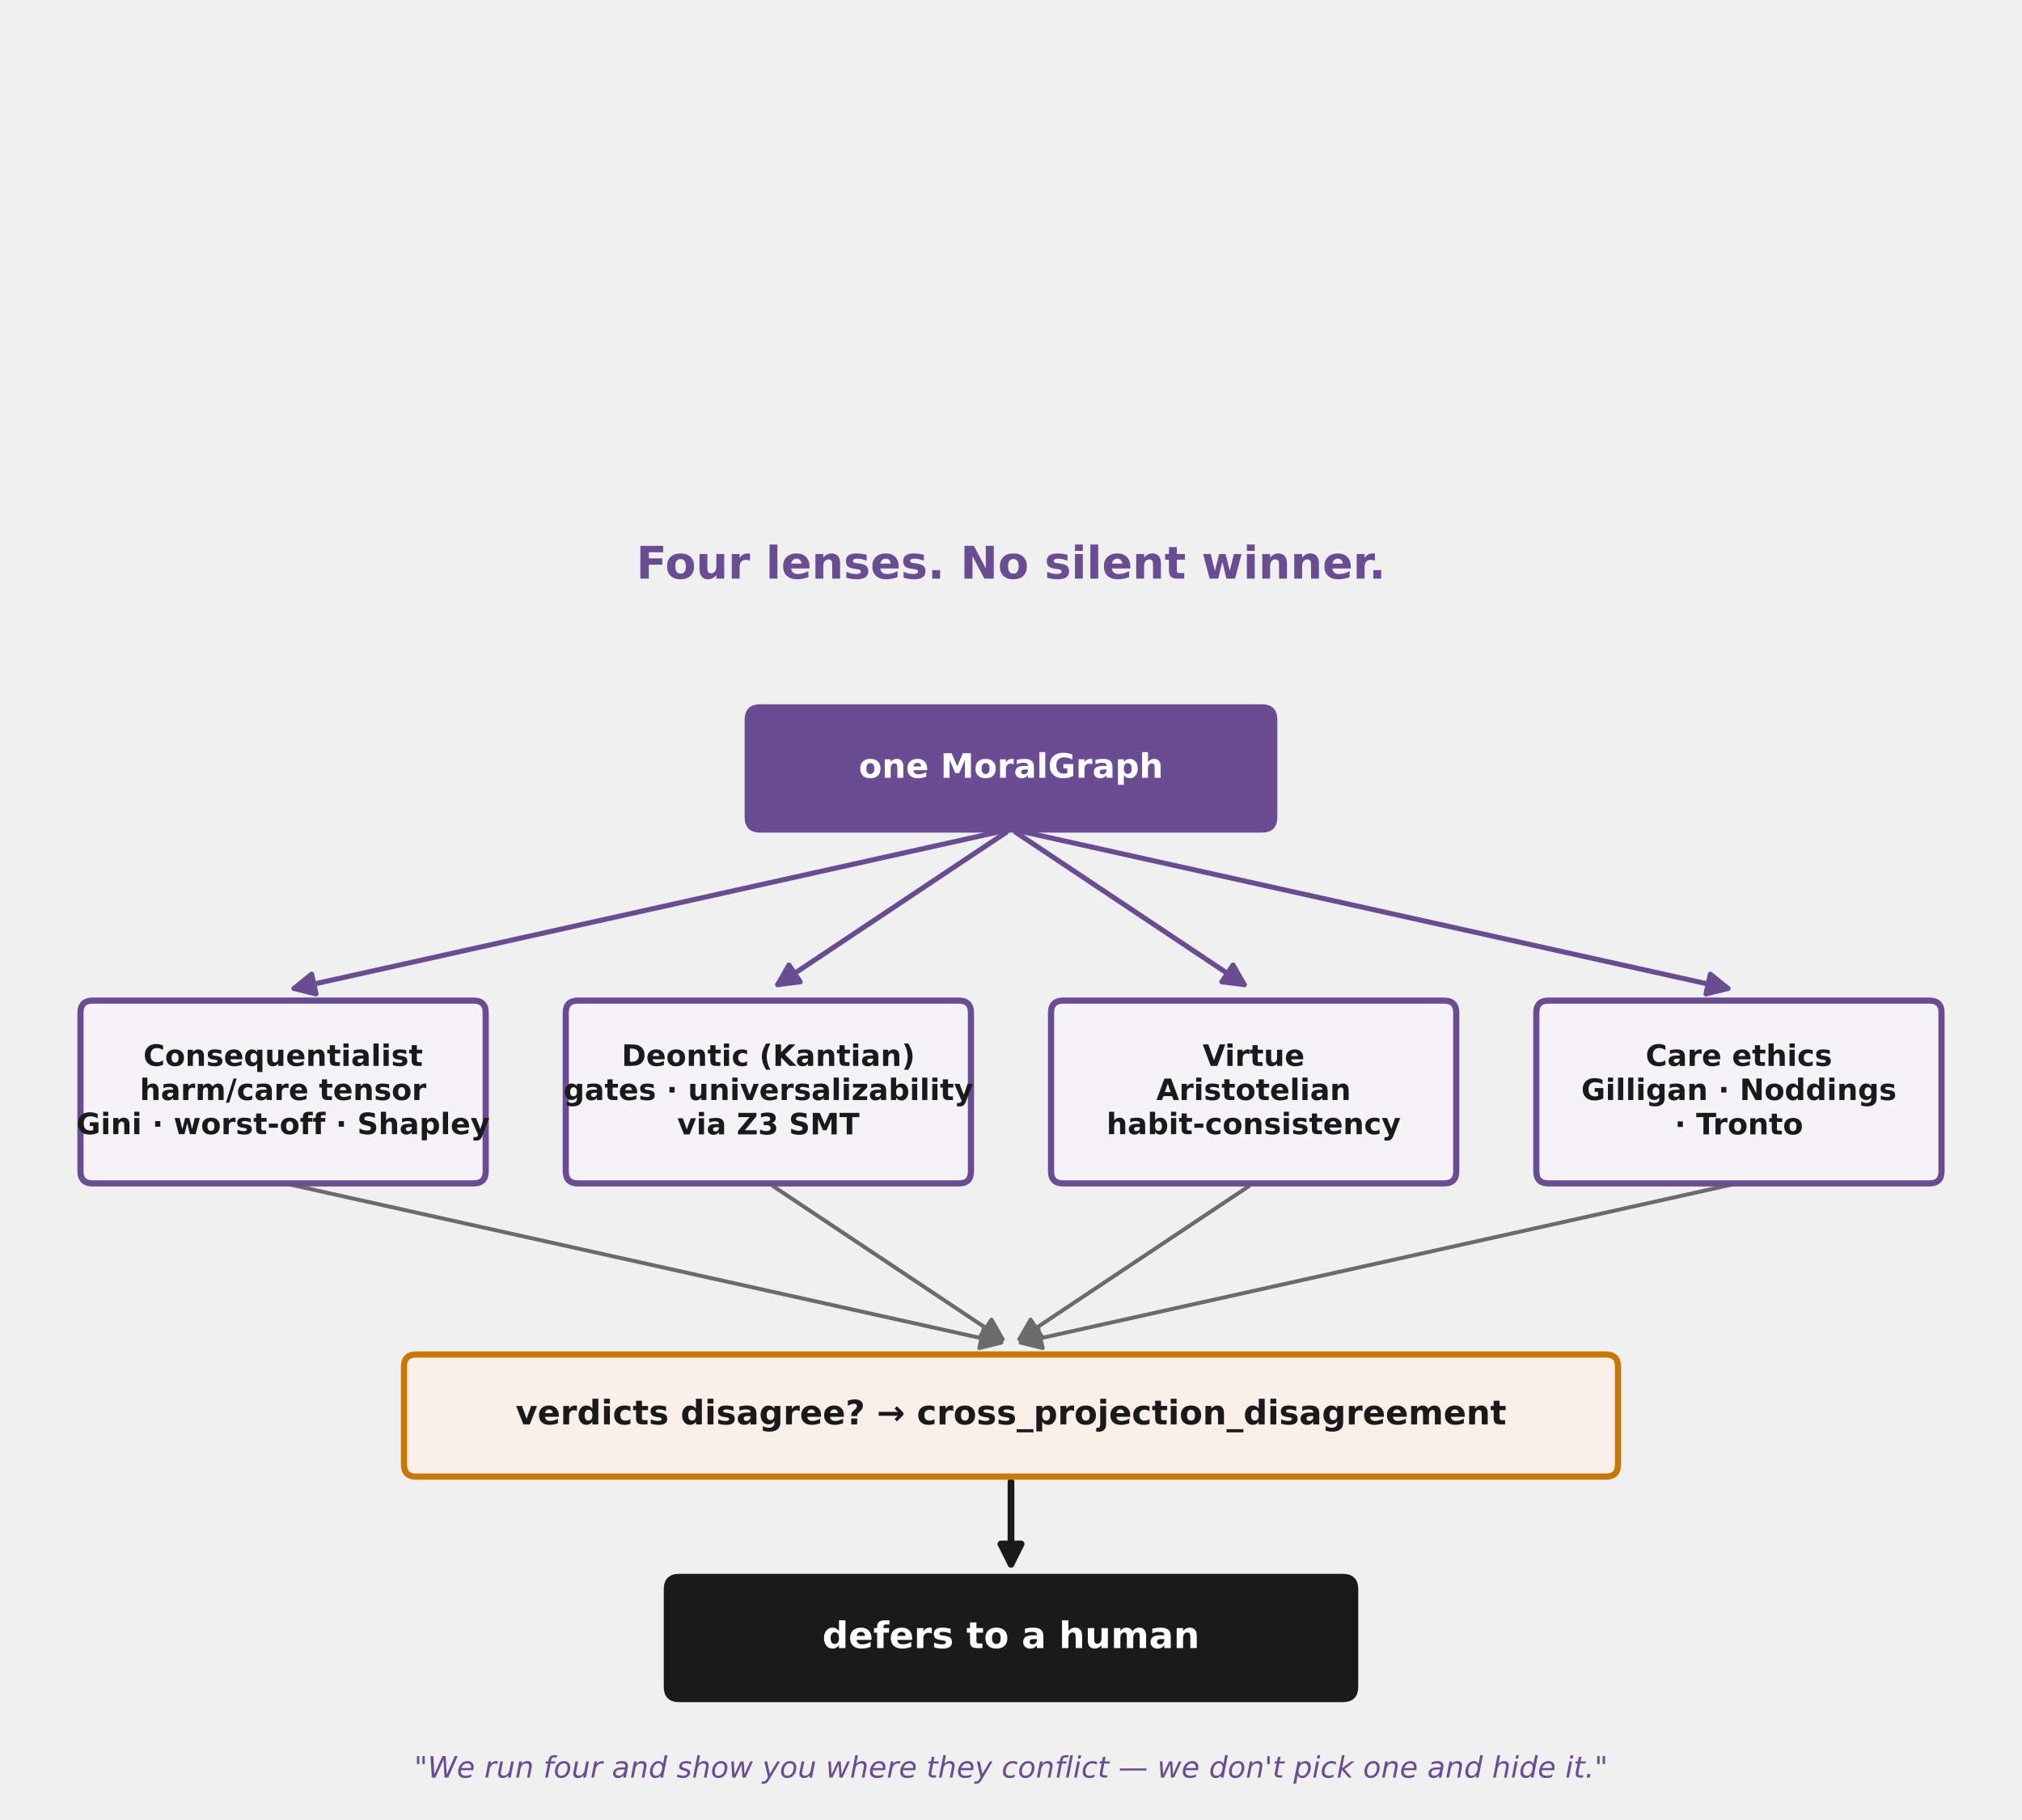
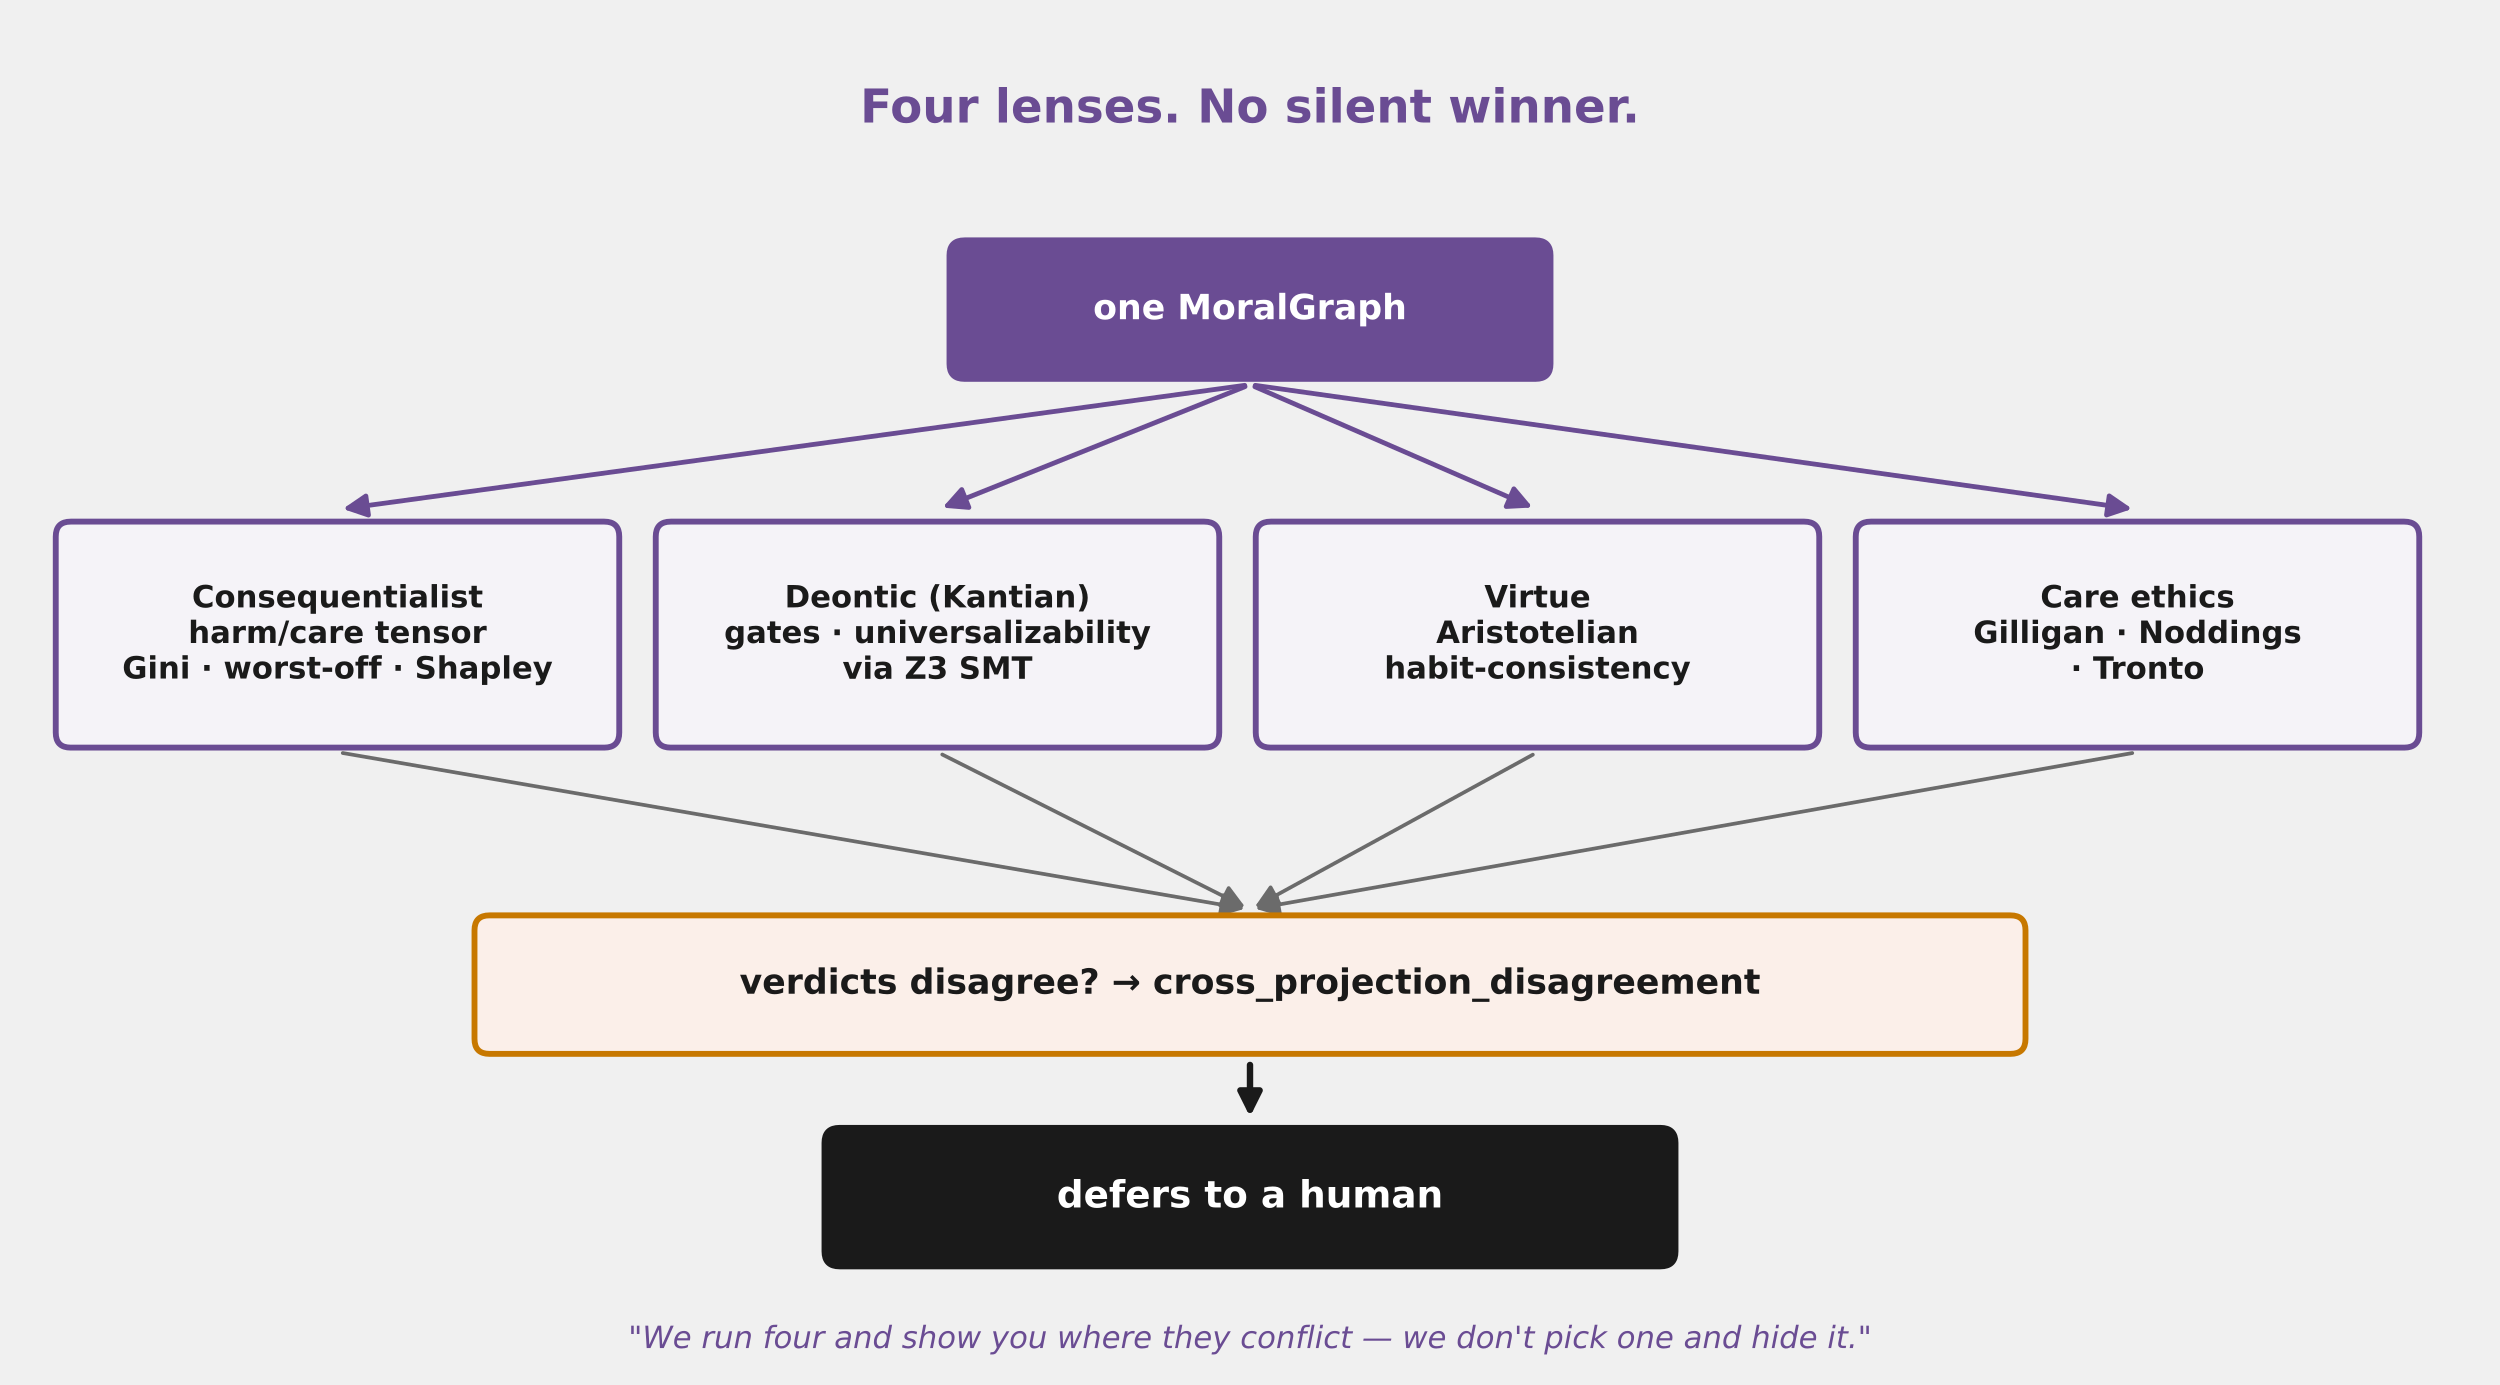
- <svg xmlns="http://www.w3.org/2000/svg" width="720pt" height="648pt" viewBox="0 0 720 648" version="1.1">
+ <svg xmlns="http://www.w3.org/2000/svg" width="936pt" height="518.4pt" viewBox="0 0 936 518.4" version="1.1">
  <defs>
    <style type="text/css">*{stroke-linejoin: round; stroke-linecap: butt}</style>
  </defs>
  <g id="figure_1">
    <g id="patch_1">
-       <path d="M 0 648  L 720 648  L 720 0  L 0 0  L 0 648  z " style="fill: none" />
+       <path d="M 0 518.4  L 936 518.4  L 936 0  L 0 0  L 0 518.4  z " style="fill: none" />
    </g>
    <g id="axes_1">
      <g id="patch_2">
-         <path d="M 358.05 295.633  Q 230.401 324 104.715 351.93  " clip-path="url(#p742bc5d733)" style="fill: none; stroke: #6a4c93; stroke-width: 1.8; stroke-linecap: round" />
-         <path d="M 112.525 353.882  L 104.715 351.93  L 110.963 346.854  z " clip-path="url(#p742bc5d733)" style="fill: #6a4c93; stroke: #6a4c93; stroke-width: 1.8; stroke-linecap: round" />
+         <path d="M 466.016 144.272  Q 297.179 167.4 130.336 190.255  " clip-path="url(#p528e97ee0f)" style="fill: none; stroke: #6a4c93; stroke-width: 1.8; stroke-linecap: round" />
+         <path d="M 137.958 192.845  L 130.336 190.255  L 136.981 185.711  z " clip-path="url(#p528e97ee0f)" style="fill: #6a4c93; stroke: #6a4c93; stroke-width: 1.8; stroke-linecap: round" />
      </g>
      <g id="patch_3">
-         <path d="M 358.336 296.309  Q 316.799 324 276.937 350.575  " clip-path="url(#p742bc5d733)" style="fill: none; stroke: #6a4c93; stroke-width: 1.8; stroke-linecap: round" />
-         <path d="M 284.925 349.577  L 276.937 350.575  L 280.931 343.586  z " clip-path="url(#p742bc5d733)" style="fill: #6a4c93; stroke: #6a4c93; stroke-width: 1.8; stroke-linecap: round" />
+         <path d="M 466.14 144.744  Q 409.499 167.4 354.727 189.309  " clip-path="url(#p528e97ee0f)" style="fill: none; stroke: #6a4c93; stroke-width: 1.8; stroke-linecap: round" />
+         <path d="M 362.749 189.978  L 354.727 189.309  L 360.075 183.293  z " clip-path="url(#p528e97ee0f)" style="fill: #6a4c93; stroke: #6a4c93; stroke-width: 1.8; stroke-linecap: round" />
      </g>
      <g id="patch_4">
-         <path d="M 361.664 296.309  Q 403.201 324 443.063 350.575  " clip-path="url(#p742bc5d733)" style="fill: none; stroke: #6a4c93; stroke-width: 1.8; stroke-linecap: round" />
-         <path d="M 439.069 343.586  L 443.063 350.575  L 435.075 349.577  z " clip-path="url(#p742bc5d733)" style="fill: #6a4c93; stroke: #6a4c93; stroke-width: 1.8; stroke-linecap: round" />
+         <path d="M 469.836 144.798  Q 521.82 167.4 571.957 189.199  " clip-path="url(#p528e97ee0f)" style="fill: none; stroke: #6a4c93; stroke-width: 1.8; stroke-linecap: round" />
+         <path d="M 566.79 183.027  L 571.957 189.199  L 563.919 189.629  z " clip-path="url(#p528e97ee0f)" style="fill: #6a4c93; stroke: #6a4c93; stroke-width: 1.8; stroke-linecap: round" />
      </g>
      <g id="patch_5">
-         <path d="M 361.95 295.633  Q 489.599 324 615.285 351.93  " clip-path="url(#p742bc5d733)" style="fill: none; stroke: #6a4c93; stroke-width: 1.8; stroke-linecap: round" />
-         <path d="M 609.037 346.854  L 615.285 351.93  L 607.475 353.882  z " clip-path="url(#p742bc5d733)" style="fill: #6a4c93; stroke: #6a4c93; stroke-width: 1.8; stroke-linecap: round" />
+         <path d="M 469.98 144.279  Q 634.141 167.4 796.309 190.241  " clip-path="url(#p528e97ee0f)" style="fill: none; stroke: #6a4c93; stroke-width: 1.8; stroke-linecap: round" />
+         <path d="M 789.681 185.672  L 796.309 190.241  L 788.677 192.801  z " clip-path="url(#p528e97ee0f)" style="fill: #6a4c93; stroke: #6a4c93; stroke-width: 1.8; stroke-linecap: round" />
      </g>
      <g id="patch_6">
-         <path d="M 102.75 421.633  Q 230.399 450 356.521 478.027  " clip-path="url(#p742bc5d733)" style="fill: none; stroke: #6b6b6b; stroke-width: 1.4; stroke-linecap: round" />
-         <path d="M 350.274 472.951  L 356.521 478.027  L 348.712 479.979  z " clip-path="url(#p742bc5d733)" style="fill: #6b6b6b; stroke: #6b6b6b; stroke-width: 1.4; stroke-linecap: round" />
+         <path d="M 128.333 281.933  Q 297.181 311.076 464.485 339.953  " clip-path="url(#p528e97ee0f)" style="fill: none; stroke: #6b6b6b; stroke-width: 1.4; stroke-linecap: round" />
+         <path d="M 458.003 335.181  L 464.485 339.953  L 456.778 342.276  z " clip-path="url(#p528e97ee0f)" style="fill: #6b6b6b; stroke: #6b6b6b; stroke-width: 1.4; stroke-linecap: round" />
      </g>
      <g id="patch_7">
-         <path d="M 275.264 422.309  Q 316.801 450 357.035 476.823  " clip-path="url(#p742bc5d733)" style="fill: none; stroke: #6b6b6b; stroke-width: 1.4; stroke-linecap: round" />
-         <path d="M 353.041 469.834  L 357.035 476.823  L 349.047 475.825  z " clip-path="url(#p742bc5d733)" style="fill: #6b6b6b; stroke: #6b6b6b; stroke-width: 1.4; stroke-linecap: round" />
+         <path d="M 352.789 282.494  Q 409.503 311.078 464.82 338.957  " clip-path="url(#p528e97ee0f)" style="fill: none; stroke: #6b6b6b; stroke-width: 1.4; stroke-linecap: round" />
+         <path d="M 460.01 332.502  L 464.82 338.957  L 456.77 338.931  z " clip-path="url(#p528e97ee0f)" style="fill: #6b6b6b; stroke: #6b6b6b; stroke-width: 1.4; stroke-linecap: round" />
      </g>
      <g id="patch_8">
-         <path d="M 444.736 422.309  Q 403.199 450 362.965 476.823  " clip-path="url(#p742bc5d733)" style="fill: none; stroke: #6b6b6b; stroke-width: 1.4; stroke-linecap: round" />
-         <path d="M 370.953 475.825  L 362.965 476.823  L 366.959 469.834  z " clip-path="url(#p742bc5d733)" style="fill: #6b6b6b; stroke: #6b6b6b; stroke-width: 1.4; stroke-linecap: round" />
+         <path d="M 573.889 282.551  Q 521.822 311.075 471.127 338.847  " clip-path="url(#p528e97ee0f)" style="fill: none; stroke: #6b6b6b; stroke-width: 1.4; stroke-linecap: round" />
+         <path d="M 479.172 338.545  L 471.127 338.847  L 475.712 332.23  z " clip-path="url(#p528e97ee0f)" style="fill: #6b6b6b; stroke: #6b6b6b; stroke-width: 1.4; stroke-linecap: round" />
      </g>
      <g id="patch_9">
-         <path d="M 617.25 421.633  Q 489.601 450 363.479 478.027  " clip-path="url(#p742bc5d733)" style="fill: none; stroke: #6b6b6b; stroke-width: 1.4; stroke-linecap: round" />
-         <path d="M 371.288 479.979  L 363.479 478.027  L 369.726 472.951  z " clip-path="url(#p742bc5d733)" style="fill: #6b6b6b; stroke: #6b6b6b; stroke-width: 1.4; stroke-linecap: round" />
+         <path d="M 798.31 281.942  Q 634.139 311.076 471.509 339.937  " clip-path="url(#p528e97ee0f)" style="fill: none; stroke: #6b6b6b; stroke-width: 1.4; stroke-linecap: round" />
+         <path d="M 479.228 342.224  L 471.509 339.937  L 477.97 335.135  z " clip-path="url(#p528e97ee0f)" style="fill: #6b6b6b; stroke: #6b6b6b; stroke-width: 1.4; stroke-linecap: round" />
      </g>
      <g id="patch_10">
-         <path d="M 360 527.6  Q 360 543.602 360 556.92  " clip-path="url(#p742bc5d733)" style="fill: none; stroke: #1a1a1a; stroke-width: 2.4; stroke-linecap: round" />
-         <path d="M 363.6 549.72  L 360 556.92  L 356.4 549.72  z " clip-path="url(#p742bc5d733)" style="fill: #1a1a1a; stroke: #1a1a1a; stroke-width: 2.4; stroke-linecap: round" />
+         <path d="M 468 398.722  Q 468 408.422 468 415.439  " clip-path="url(#p528e97ee0f)" style="fill: none; stroke: #1a1a1a; stroke-width: 2.4; stroke-linecap: round" />
+         <path d="M 471.6 408.239  L 468 415.439  L 464.4 408.239  z " clip-path="url(#p528e97ee0f)" style="fill: #1a1a1a; stroke: #1a1a1a; stroke-width: 2.4; stroke-linecap: round" />
      </g>
      <g id="patch_11">
-         <path d="M 270.576 295.344  L 449.424 295.344  Q 453.744 295.344 453.744 291.024  L 453.744 256.176  Q 453.744 251.856 449.424 251.856  L 270.576 251.856  Q 266.256 251.856 266.256 256.176  L 266.256 291.024  Q 266.256 295.344 270.576 295.344  z " clip-path="url(#p742bc5d733)" style="fill: #6a4c93; stroke: #6a4c93; stroke-width: 2.2; stroke-linejoin: miter" />
+         <path d="M 361.109 141.847  L 574.891 141.847  Q 580.507 141.847 580.507 136.231  L 580.507 95.609  Q 580.507 89.993 574.891 89.993  L 361.109 89.993  Q 355.493 89.993 355.493 95.609  L 355.493 136.231  Q 355.493 141.847 361.109 141.847  z " clip-path="url(#p528e97ee0f)" style="fill: #6a4c93; stroke: #6a4c93; stroke-width: 2.2; stroke-linejoin: miter" />
      </g>
      <g id="patch_12">
-         <path d="M 32.976 421.344  L 168.624 421.344  Q 172.944 421.344 172.944 417.024  L 172.944 360.576  Q 172.944 356.256 168.624 356.256  L 32.976 356.256  Q 28.656 356.256 28.656 360.576  L 28.656 417.024  Q 28.656 421.344 32.976 421.344  z " clip-path="url(#p742bc5d733)" style="fill: #f5f3f8; stroke: #6a4c93; stroke-width: 2.2; stroke-linejoin: miter" />
+         <path d="M 26.489 279.907  L 226.231 279.907  Q 231.847 279.907 231.847 274.291  L 231.847 200.909  Q 231.847 195.293 226.231 195.293  L 26.489 195.293  Q 20.873 195.293 20.873 200.909  L 20.873 274.291  Q 20.873 279.907 26.489 279.907  z " clip-path="url(#p528e97ee0f)" style="fill: #f5f3f8; stroke: #6a4c93; stroke-width: 2.2; stroke-linejoin: miter" />
      </g>
      <g id="patch_13">
-         <path d="M 205.776 421.344  L 341.424 421.344  Q 345.744 421.344 345.744 417.024  L 345.744 360.576  Q 345.744 356.256 341.424 356.256  L 205.776 356.256  Q 201.456 356.256 201.456 360.576  L 201.456 417.024  Q 201.456 421.344 205.776 421.344  z " clip-path="url(#p742bc5d733)" style="fill: #f5f3f8; stroke: #6a4c93; stroke-width: 2.2; stroke-linejoin: miter" />
+         <path d="M 251.129 279.907  L 450.871 279.907  Q 456.487 279.907 456.487 274.291  L 456.487 200.909  Q 456.487 195.293 450.871 195.293  L 251.129 195.293  Q 245.513 195.293 245.513 200.909  L 245.513 274.291  Q 245.513 279.907 251.129 279.907  z " clip-path="url(#p528e97ee0f)" style="fill: #f5f3f8; stroke: #6a4c93; stroke-width: 2.2; stroke-linejoin: miter" />
      </g>
      <g id="patch_14">
-         <path d="M 378.576 421.344  L 514.224 421.344  Q 518.544 421.344 518.544 417.024  L 518.544 360.576  Q 518.544 356.256 514.224 356.256  L 378.576 356.256  Q 374.256 356.256 374.256 360.576  L 374.256 417.024  Q 374.256 421.344 378.576 421.344  z " clip-path="url(#p742bc5d733)" style="fill: #f5f3f8; stroke: #6a4c93; stroke-width: 2.2; stroke-linejoin: miter" />
+         <path d="M 475.769 279.907  L 675.511 279.907  Q 681.127 279.907 681.127 274.291  L 681.127 200.909  Q 681.127 195.293 675.511 195.293  L 475.769 195.293  Q 470.153 195.293 470.153 200.909  L 470.153 274.291  Q 470.153 279.907 475.769 279.907  z " clip-path="url(#p528e97ee0f)" style="fill: #f5f3f8; stroke: #6a4c93; stroke-width: 2.2; stroke-linejoin: miter" />
      </g>
      <g id="patch_15">
-         <path d="M 551.376 421.344  L 687.024 421.344  Q 691.344 421.344 691.344 417.024  L 691.344 360.576  Q 691.344 356.256 687.024 356.256  L 551.376 356.256  Q 547.056 356.256 547.056 360.576  L 547.056 417.024  Q 547.056 421.344 551.376 421.344  z " clip-path="url(#p742bc5d733)" style="fill: #f5f3f8; stroke: #6a4c93; stroke-width: 2.2; stroke-linejoin: miter" />
+         <path d="M 700.409 279.907  L 900.151 279.907  Q 905.767 279.907 905.767 274.291  L 905.767 200.909  Q 905.767 195.293 900.151 195.293  L 700.409 195.293  Q 694.793 195.293 694.793 200.909  L 694.793 274.291  Q 694.793 279.907 700.409 279.907  z " clip-path="url(#p528e97ee0f)" style="fill: #f5f3f8; stroke: #6a4c93; stroke-width: 2.2; stroke-linejoin: miter" />
      </g>
      <g id="patch_16">
-         <path d="M 148.176 525.744  L 571.824 525.744  Q 576.144 525.744 576.144 521.424  L 576.144 486.576  Q 576.144 482.256 571.824 482.256  L 148.176 482.256  Q 143.856 482.256 143.856 486.576  L 143.856 521.424  Q 143.856 525.744 148.176 525.744  z " clip-path="url(#p742bc5d733)" style="fill: #fbefe9; stroke: #c77800; stroke-width: 2.2; stroke-linejoin: miter" />
+         <path d="M 183.269 394.567  L 752.731 394.567  Q 758.347 394.567 758.347 388.951  L 758.347 348.329  Q 758.347 342.713 752.731 342.713  L 183.269 342.713  Q 177.653 342.713 177.653 348.329  L 177.653 388.951  Q 177.653 394.567 183.269 394.567  z " clip-path="url(#p528e97ee0f)" style="fill: #fbefe9; stroke: #c77800; stroke-width: 2.2; stroke-linejoin: miter" />
      </g>
      <g id="patch_17">
-         <path d="M 241.776 604.944  L 478.224 604.944  Q 482.544 604.944 482.544 600.624  L 482.544 565.776  Q 482.544 561.456 478.224 561.456  L 241.776 561.456  Q 237.456 561.456 237.456 565.776  L 237.456 600.624  Q 237.456 604.944 241.776 604.944  z " clip-path="url(#p742bc5d733)" style="fill: #1a1a1a; stroke: #1a1a1a; stroke-width: 2.2; stroke-linejoin: miter" />
+         <path d="M 314.309 474.127  L 621.691 474.127  Q 627.307 474.127 627.307 468.511  L 627.307 427.889  Q 627.307 422.273 621.691 422.273  L 314.309 422.273  Q 308.693 422.273 308.693 427.889  L 308.693 468.511  Q 308.693 474.127 314.309 474.127  z " clip-path="url(#p528e97ee0f)" style="fill: #1a1a1a; stroke: #1a1a1a; stroke-width: 2.2; stroke-linejoin: miter" />
      </g>
      <g id="text_1">
-         <text style="font-weight: 700; font-size: 12px; font-family: 'DejaVu Sans'; text-anchor: middle; fill: #ffffff" x="360" y="276.911" transform="rotate(-0 360 276.9112)">one MoralGraph</text>
+         <text style="font-weight: 700; font-size: 13px; font-family: 'DejaVu Sans'; text-anchor: middle; fill: #ffffff" x="468" y="119.507" transform="rotate(-0 468 119.5072)">one MoralGraph</text>
      </g>
      <g id="text_2">
-         <text style="font-weight: 700; font-size: 10.5px; font-family: 'DejaVu Sans'; fill: #1a1a1a" transform="translate(51.0382 379.4997)">Consequentialist</text>
-         <text style="font-weight: 700; font-size: 10.5px; font-family: 'DejaVu Sans'; fill: #1a1a1a" transform="translate(49.78148 391.6563)">harm/care tensor</text>
-         <text style="font-weight: 700; font-size: 10.5px; font-family: 'DejaVu Sans'; fill: #1a1a1a" transform="translate(27.21961 403.8129)">Gini · worst-off · Shapley</text>
+         <text style="font-weight: 700; font-size: 11.5px; font-family: 'DejaVu Sans'; fill: #1a1a1a" transform="translate(71.85898 227.414)">Consequentialist</text>
+         <text style="font-weight: 700; font-size: 11.5px; font-family: 'DejaVu Sans'; fill: #1a1a1a" transform="translate(70.48258 240.7284)">harm/care tensor</text>
+         <text style="font-weight: 700; font-size: 11.5px; font-family: 'DejaVu Sans'; fill: #1a1a1a" transform="translate(45.77195 254.0428)">Gini · worst-off · Shapley</text>
      </g>
      <g id="text_3">
-         <text style="font-weight: 700; font-size: 10.5px; font-family: 'DejaVu Sans'; fill: #1a1a1a" transform="translate(221.351 379.4997)">Deontic (Kantian)</text>
-         <text style="font-weight: 700; font-size: 10.5px; font-family: 'DejaVu Sans'; fill: #1a1a1a" transform="translate(200.6537 391.6563)">gates · universalizability</text>
-         <text style="font-weight: 700; font-size: 10.5px; font-family: 'DejaVu Sans'; fill: #1a1a1a" transform="translate(241.1329 403.895)">via Z3 SMT</text>
+         <text style="font-weight: 700; font-size: 11.5px; font-family: 'DejaVu Sans'; fill: #1a1a1a" transform="translate(293.7749 227.414)">Deontic (Kantian)</text>
+         <text style="font-weight: 700; font-size: 11.5px; font-family: 'DejaVu Sans'; fill: #1a1a1a" transform="translate(271.1064 240.7284)">gates · universalizability</text>
+         <text style="font-weight: 700; font-size: 11.5px; font-family: 'DejaVu Sans'; fill: #1a1a1a" transform="translate(315.4407 254.1326)">via Z3 SMT</text>
      </g>
      <g id="text_4">
-         <text style="font-weight: 700; font-size: 10.5px; font-family: 'DejaVu Sans'; fill: #1a1a1a" transform="translate(428.2325 379.4997)">Virtue</text>
-         <text style="font-weight: 700; font-size: 10.5px; font-family: 'DejaVu Sans'; fill: #1a1a1a" transform="translate(411.7574 391.6563)">Aristotelian</text>
-         <text style="font-weight: 700; font-size: 10.5px; font-family: 'DejaVu Sans'; fill: #1a1a1a" transform="translate(394.0263 403.8129)">habit-consistency</text>
+         <text style="font-weight: 700; font-size: 11.5px; font-family: 'DejaVu Sans'; fill: #1a1a1a" transform="translate(555.7423 227.414)">Virtue</text>
+         <text style="font-weight: 700; font-size: 11.5px; font-family: 'DejaVu Sans'; fill: #1a1a1a" transform="translate(537.6981 240.7284)">Aristotelian</text>
+         <text style="font-weight: 700; font-size: 11.5px; font-family: 'DejaVu Sans'; fill: #1a1a1a" transform="translate(518.2784 254.0428)">habit-consistency</text>
      </g>
      <g id="text_5">
-         <text style="font-weight: 700; font-size: 10.5px; font-family: 'DejaVu Sans'; fill: #1a1a1a" transform="translate(585.9823 379.4997)">Care ethics</text>
-         <text style="font-weight: 700; font-size: 10.5px; font-family: 'DejaVu Sans'; fill: #1a1a1a" transform="translate(563.0685 391.6563)">Gilligan · Noddings</text>
-         <text style="font-weight: 700; font-size: 10.5px; font-family: 'DejaVu Sans'; fill: #1a1a1a" transform="translate(596.3248 403.895)">· Tronto</text>
+         <text style="font-weight: 700; font-size: 11.5px; font-family: 'DejaVu Sans'; fill: #1a1a1a" transform="translate(763.8987 227.414)">Care ethics</text>
+         <text style="font-weight: 700; font-size: 11.5px; font-family: 'DejaVu Sans'; fill: #1a1a1a" transform="translate(738.8026 240.7284)">Gilligan · Noddings</text>
+         <text style="font-weight: 700; font-size: 11.5px; font-family: 'DejaVu Sans'; fill: #1a1a1a" transform="translate(775.2262 254.1326)">· Tronto</text>
      </g>
      <g id="text_6">
-         <text style="font-weight: 700; font-size: 12px; font-family: 'DejaVu Sans'; text-anchor: middle; fill: #1a1a1a" x="360" y="507.144" transform="rotate(-0 360 507.1444)">verdicts disagree?  →  cross_projection_disagreement</text>
+         <text style="font-weight: 700; font-size: 13px; font-family: 'DejaVu Sans'; text-anchor: middle; fill: #1a1a1a" x="468" y="372.046" transform="rotate(-0 468 372.0464)">verdicts disagree?  →  cross_projection_disagreement</text>
      </g>
      <g id="text_7">
-         <text style="font-weight: 700; font-size: 13px; font-family: 'DejaVu Sans'; text-anchor: middle; fill: #ffffff" x="360" y="586.787" transform="rotate(-0 360 586.7872)">defers to a human</text>
+         <text style="font-weight: 700; font-size: 14px; font-family: 'DejaVu Sans'; text-anchor: middle; fill: #ffffff" x="468" y="452.063" transform="rotate(-0 468 452.0631)">defers to a human</text>
      </g>
      <g id="text_8">
-         <text style="font-weight: 700; font-size: 16px; font-family: 'DejaVu Sans'; text-anchor: middle; fill: #6a4c93" x="360" y="206.015" transform="rotate(-0 360 206.015)">Four lenses. No silent winner.</text>
+         <text style="font-weight: 700; font-size: 17.5px; font-family: 'DejaVu Sans'; text-anchor: middle; fill: #6a4c93" x="468" y="45.869" transform="rotate(-0 468 45.86891)">Four lenses. No silent winner.</text>
      </g>
      <g id="text_9">
-         <text style="font-style: italic; font-size: 10.5px; font-family: 'DejaVu Sans'; text-anchor: middle; fill: #6a4c93" x="360" y="632.897" transform="rotate(-0 360 632.8973)">"We run four and show you where they conflict — we don't pick one and hide it."</text>
+         <text style="font-style: italic; font-size: 11.5px; font-family: 'DejaVu Sans'; text-anchor: middle; fill: #6a4c93" x="468" y="504.725" transform="rotate(-0 468 504.7253)">"We run four and show you where they conflict — we don't pick one and hide it."</text>
      </g>
    </g>
  </g>
  <defs>
-     <clipPath id="p742bc5d733">
-       <rect x="0" y="0" width="720" height="648" />
+     <clipPath id="p528e97ee0f">
+       <rect x="0" y="0" width="936" height="518.4" />
    </clipPath>
  </defs>
</svg>
